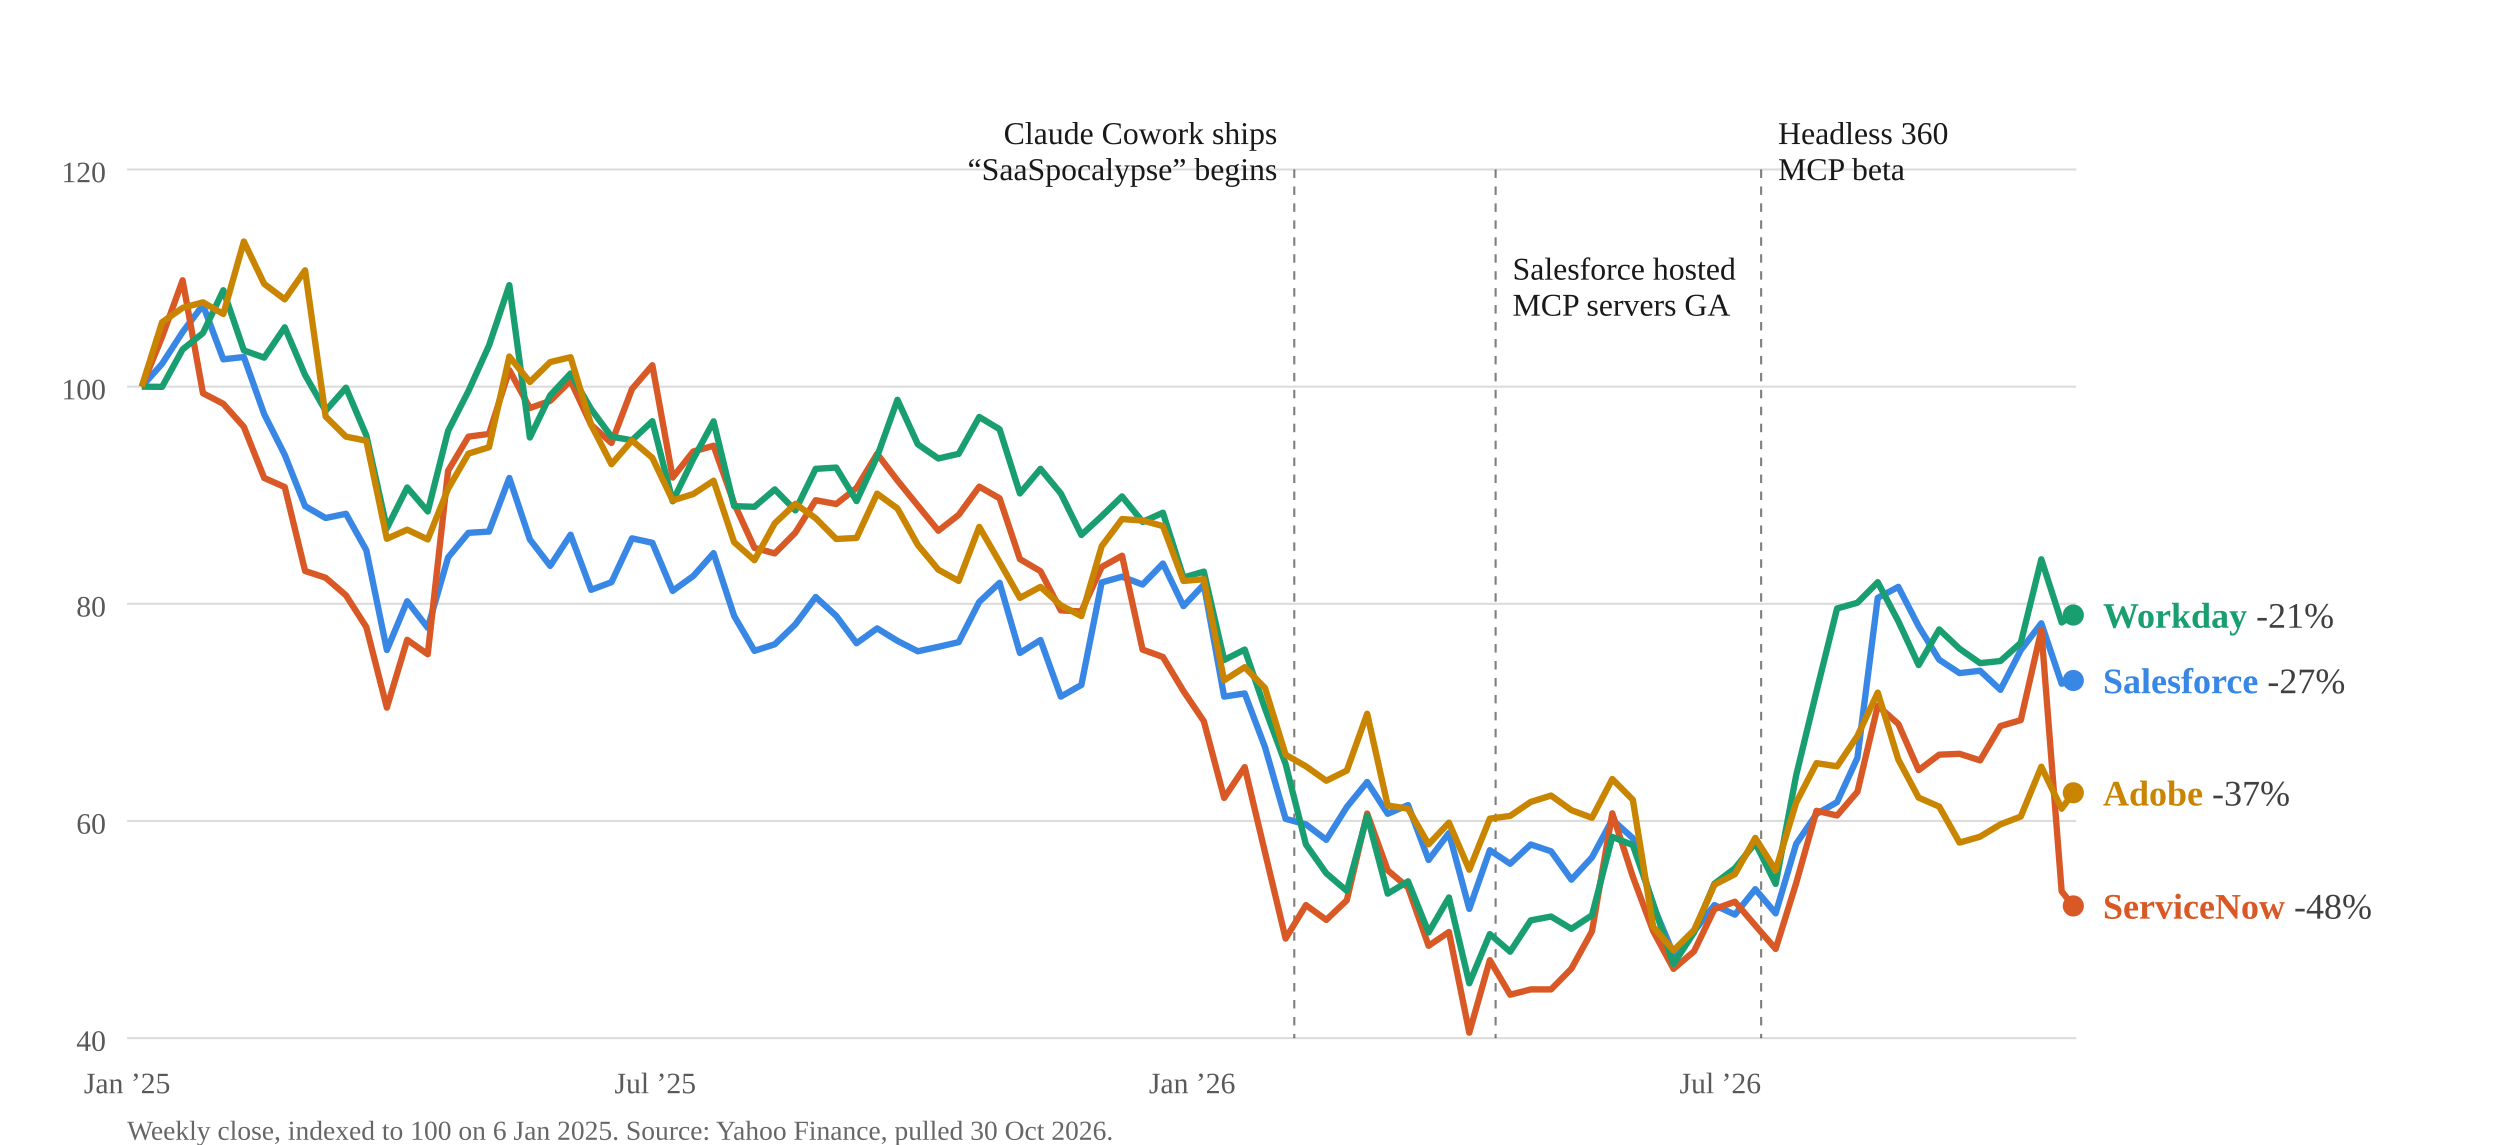
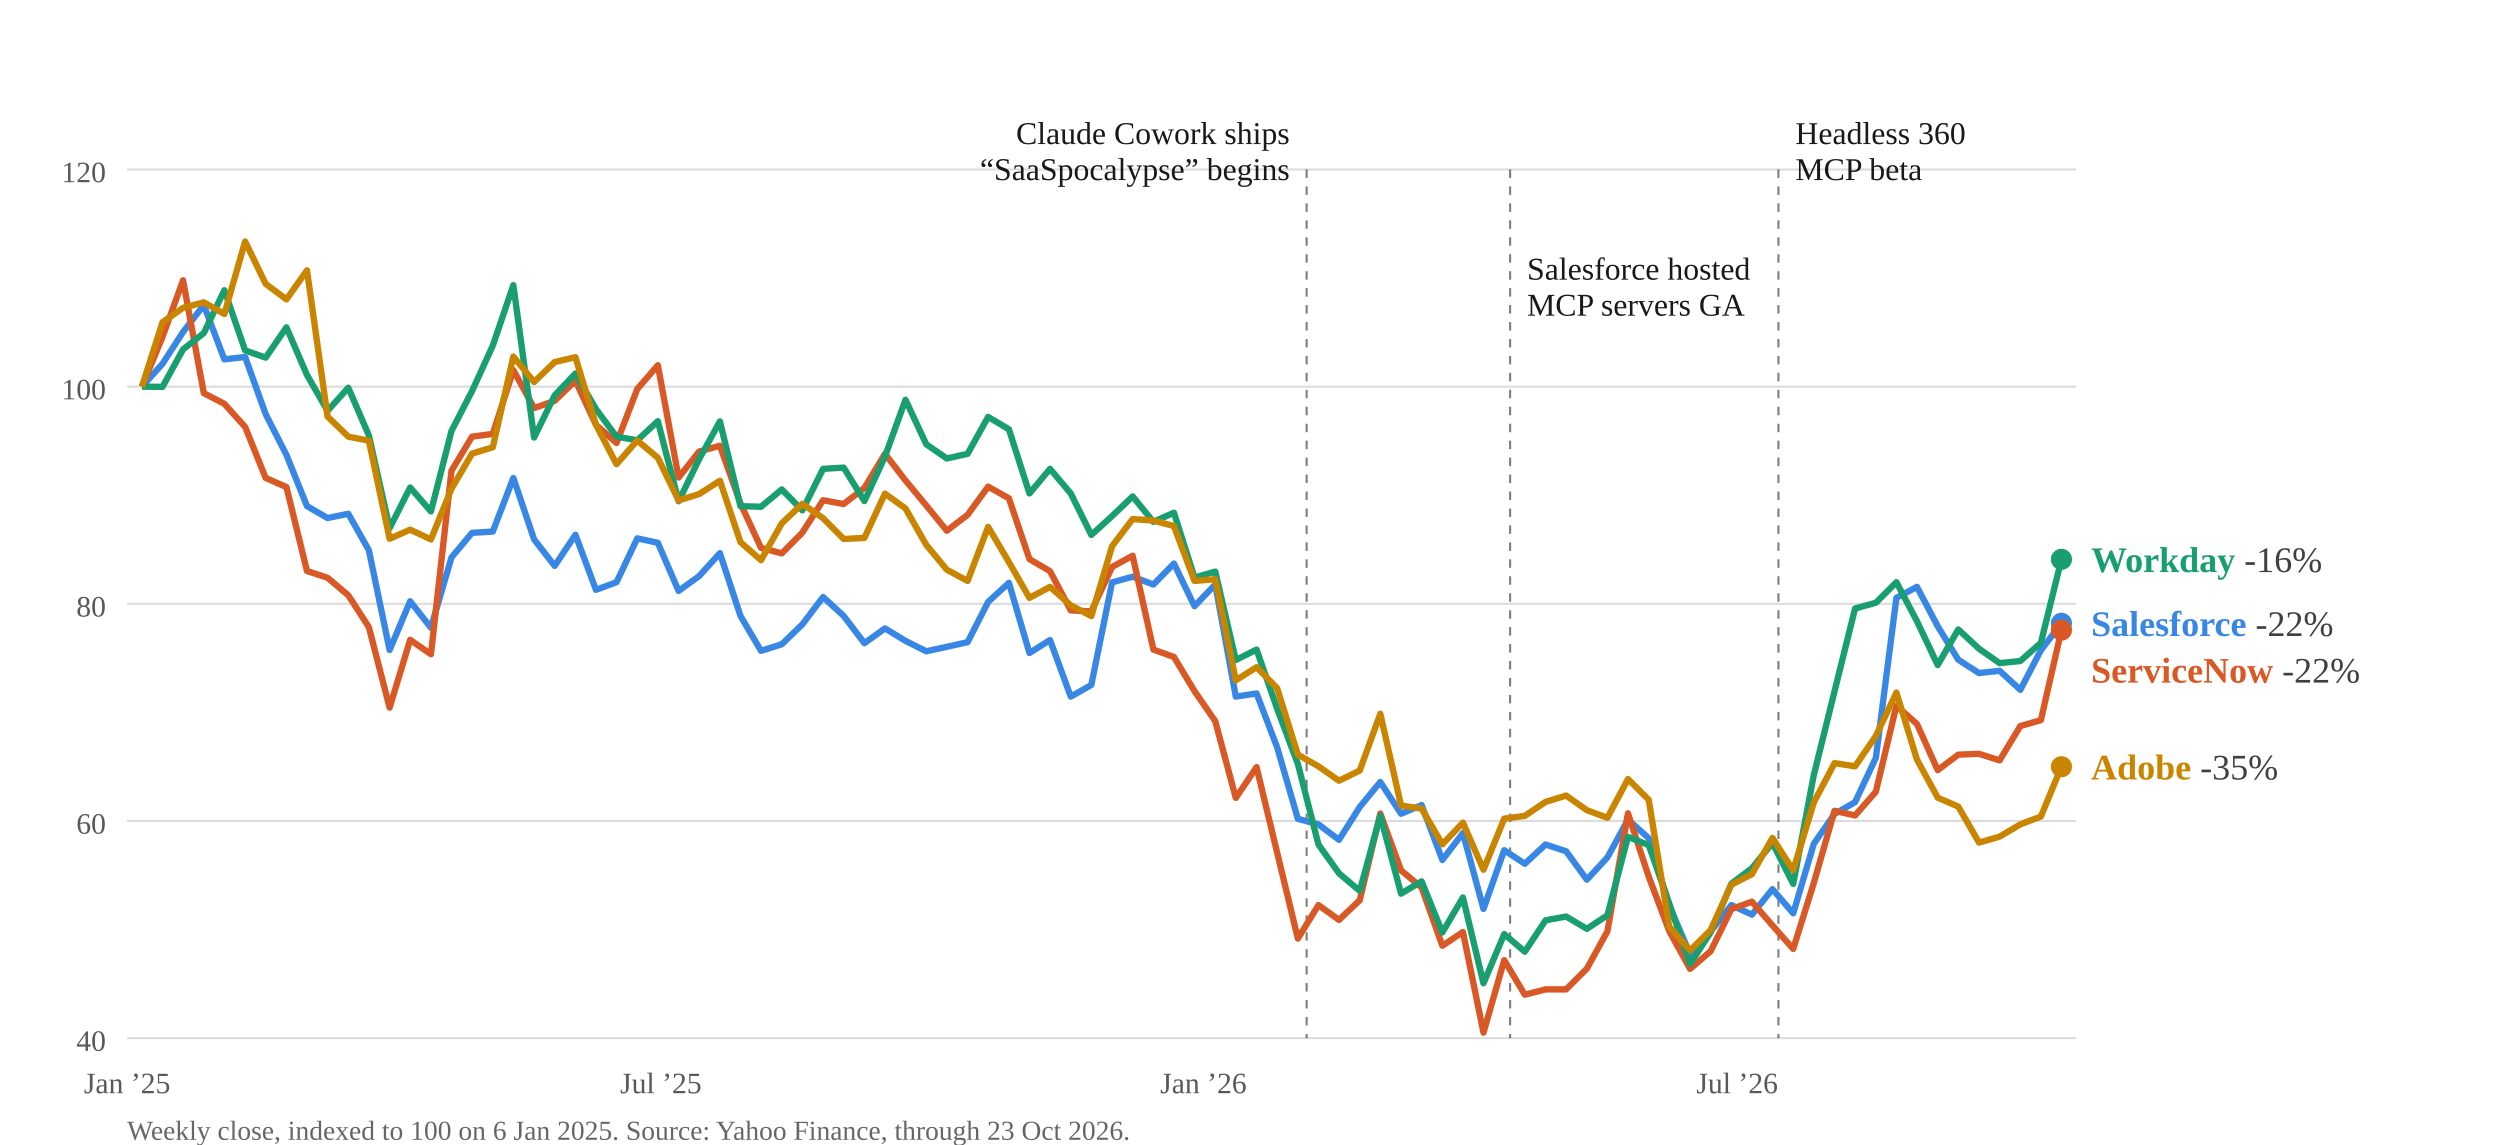
<svg xmlns="http://www.w3.org/2000/svg" viewBox="0 0 1180 540" font-size="17">
  <style>text{fill:currentColor}.grid{stroke:currentColor;stroke-opacity:.14}.ev{stroke:currentColor;stroke-opacity:.5;stroke-dasharray:4 4}.ann{font-size:15px;fill-opacity:.9}</style>
  <line class="grid" x1="60" x2="980" y1="490.0" y2="490.0" />
  <text x="50" y="496.0" text-anchor="end" fill-opacity=".65" font-size="14">40</text>
  <line class="grid" x1="60" x2="980" y1="387.5" y2="387.5" />
  <text x="50" y="393.5" text-anchor="end" fill-opacity=".65" font-size="14">60</text>
  <line class="grid" x1="60" x2="980" y1="285.0" y2="285.0" />
  <text x="50" y="291.0" text-anchor="end" fill-opacity=".65" font-size="14">80</text>
  <line class="grid" x1="60" x2="980" y1="182.5" y2="182.5" />
  <text x="50" y="188.5" text-anchor="end" fill-opacity=".65" font-size="14">100</text>
  <line class="grid" x1="60" x2="980" y1="80.0" y2="80.0" />
  <text x="50" y="86.0" text-anchor="end" fill-opacity=".65" font-size="14">120</text>
  <text x="60.0" y="516" text-anchor="middle" fill-opacity=".65" font-size="14">Jan ’25</text>
-   <text x="309.281" y="516" text-anchor="middle" fill-opacity=".65" font-size="14">Jul ’25</text>
-   <text x="562.695" y="516" text-anchor="middle" fill-opacity=".65" font-size="14">Jan ’26</text>
-   <text x="811.976" y="516" text-anchor="middle" fill-opacity=".65" font-size="14">Jul ’26</text>
-   <line class="ev" x1="610.898" x2="610.898" y1="80" y2="490" />
-   <text class="ann" text-anchor="end" x="602.898" y="68">Claude Cowork ships</text>
-   <text class="ann" text-anchor="end" x="602.898" y="85">“SaaSpocalypse” begins</text>
-   <line class="ev" x1="705.928" x2="705.928" y1="80" y2="490" />
-   <text class="ann" text-anchor="start" x="713.928" y="132">Salesforce hosted</text>
-   <text class="ann" text-anchor="start" x="713.928" y="149">MCP servers GA</text>
-   <line class="ev" x1="831.257" x2="831.257" y1="80" y2="490" />
-   <text class="ann" text-anchor="start" x="839.257" y="68">Headless 360</text>
-   <text class="ann" text-anchor="start" x="839.257" y="85">MCP beta</text>
-   <path fill="none" stroke="#3987e5" stroke-width="3" stroke-linejoin="round" d="M66.9 182.5 L76.5 171.7 L86.2 156.7 L95.8 144.0 L105.4 169.6 L115.1 168.5 L124.7 195.5 L134.4 214.7 L144.0 238.9 L153.7 244.5 L163.3 242.5 L172.9 259.7 L182.6 306.8 L192.2 283.8 L201.9 296.3 L211.5 263.1 L221.1 251.5 L230.8 250.9 L240.4 225.6 L250.1 254.6 L259.7 267.1 L269.3 252.4 L279.0 278.4 L288.6 274.8 L298.3 254.1 L307.9 256.2 L317.5 278.9 L327.2 271.9 L336.8 261.1 L346.5 290.7 L356.1 307.2 L365.7 304.1 L375.4 294.7 L385.0 281.8 L394.7 290.7 L404.3 303.6 L414.0 296.6 L423.6 302.5 L433.2 307.4 L442.9 305.3 L452.5 303.1 L462.2 284.1 L471.8 275.1 L481.4 308.2 L491.1 302.1 L500.7 328.8 L510.4 323.3 L520.0 274.9 L529.6 272.2 L539.3 275.9 L548.9 266.0 L558.6 286.1 L568.2 275.9 L577.8 328.8 L587.5 327.3 L597.1 352.7 L606.8 386.5 L616.4 389.1 L626.0 396.4 L635.7 380.9 L645.3 369.1 L655.0 384.1 L664.6 380.0 L674.3 405.9 L683.9 393.2 L693.5 429.0 L703.2 401.3 L712.8 407.7 L722.5 398.6 L732.1 401.8 L741.7 415.2 L751.4 404.7 L761.0 386.9 L770.7 395.6 L780.3 427.5 L789.9 450.3 L799.6 439.6 L809.2 427.2 L818.9 431.7 L828.5 419.7 L838.1 431.1 L847.8 398.3 L857.4 384.2 L867.1 378.6 L876.7 357.7 L886.3 282.2 L896.0 277.0 L905.6 295.6 L915.3 311.4 L924.9 317.7 L934.6 316.6 L944.2 325.6 L953.8 306.9 L963.5 294.2 L973.1 322.7 L978.6 321.2" />
-   <path fill="none" stroke="#d95926" stroke-width="3" stroke-linejoin="round" d="M66.9 182.5 L76.5 159.0 L86.2 132.3 L95.8 185.6 L105.4 190.6 L115.1 201.5 L124.7 225.6 L134.4 229.9 L144.0 269.5 L153.7 272.7 L163.3 281.0 L172.9 296.0 L182.6 334.0 L192.2 302.0 L201.9 308.8 L211.5 222.2 L221.1 206.1 L230.8 204.8 L240.4 174.7 L250.1 192.6 L259.7 189.2 L269.3 179.7 L279.0 200.5 L288.6 209.1 L298.3 183.6 L307.9 172.4 L317.5 225.4 L327.2 213.1 L336.8 210.4 L346.5 237.6 L356.1 258.6 L365.7 261.2 L375.4 251.4 L385.0 236.1 L394.7 237.9 L404.3 230.3 L414.0 214.2 L423.6 226.8 L433.2 238.6 L442.9 250.5 L452.5 243.0 L462.2 229.7 L471.8 235.2 L481.4 263.9 L491.1 269.6 L500.7 288.1 L510.4 288.6 L520.0 267.6 L529.6 262.3 L539.3 306.6 L548.9 310.1 L558.6 326.2 L568.2 340.4 L577.8 376.6 L587.5 362.1 L597.1 402.4 L606.8 443.0 L616.4 427.2 L626.0 434.2 L635.7 424.9 L645.3 384.0 L655.0 410.8 L664.6 418.9 L674.3 446.4 L683.9 439.9 L693.5 487.4 L703.2 453.2 L712.8 469.5 L722.5 467.0 L732.1 467.0 L741.7 457.2 L751.4 439.6 L761.0 383.9 L770.7 413.8 L780.3 439.5 L789.9 457.3 L799.6 449.0 L809.2 429.1 L818.9 425.6 L828.5 436.8 L838.1 447.9 L847.8 416.8 L857.4 382.7 L867.1 384.9 L876.7 373.7 L886.3 333.1 L896.0 341.7 L905.6 363.5 L915.3 356.2 L924.9 355.8 L934.6 358.9 L944.2 342.7 L953.8 339.9 L963.5 297.4 L973.1 420.7 L978.6 427.6" />
-   <path fill="none" stroke="#199e70" stroke-width="3" stroke-linejoin="round" d="M66.9 182.5 L76.5 182.6 L86.2 164.9 L95.8 157.2 L105.4 137.0 L115.1 165.4 L124.7 168.8 L134.4 154.5 L144.0 177.0 L153.7 193.9 L163.3 183.0 L172.9 205.5 L182.6 249.3 L192.2 230.1 L201.9 241.4 L211.5 203.4 L221.1 184.6 L230.8 163.1 L240.4 134.6 L250.1 206.5 L259.7 186.6 L269.3 176.3 L279.0 193.1 L288.6 206.1 L298.3 207.8 L307.9 198.8 L317.5 236.6 L327.2 216.7 L336.8 198.9 L346.5 238.9 L356.1 239.2 L365.7 231.0 L375.4 240.9 L385.0 221.3 L394.7 220.7 L404.3 236.5 L414.0 215.5 L423.6 188.7 L433.2 209.7 L442.9 216.4 L452.5 214.2 L462.2 196.8 L471.8 202.6 L481.4 232.9 L491.1 221.3 L500.7 232.9 L510.4 252.5 L520.0 243.6 L529.6 234.3 L539.3 246.3 L548.9 242.0 L558.6 272.6 L568.2 269.8 L577.8 311.5 L587.5 306.6 L597.1 334.5 L606.8 360.6 L616.4 398.6 L626.0 412.2 L635.7 420.5 L645.3 385.0 L655.0 421.8 L664.6 416.0 L674.3 440.1 L683.9 423.6 L693.5 464.1 L703.2 440.9 L712.8 449.2 L722.5 434.4 L732.1 432.6 L741.7 438.4 L751.4 432.0 L761.0 395.0 L770.7 398.9 L780.3 426.5 L789.9 455.0 L799.6 440.1 L809.2 417.1 L818.9 409.8 L828.5 397.9 L838.1 417.2 L847.8 365.9 L857.4 326.3 L867.1 287.2 L876.7 284.5 L886.3 274.8 L896.0 293.2 L905.6 313.9 L915.3 297.1 L924.9 306.2 L934.6 313.0 L944.2 312.0 L953.8 303.4 L963.5 264.0 L973.1 293.8 L978.6 290.3" />
-   <path fill="none" stroke="#c98500" stroke-width="3" stroke-linejoin="round" d="M66.9 182.5 L76.5 152.1 L86.2 145.3 L95.8 142.7 L105.4 148.2 L115.1 114.0 L124.7 134.0 L134.4 141.3 L144.0 127.6 L153.7 196.6 L163.3 206.1 L172.9 208.0 L182.6 254.3 L192.2 250.0 L201.9 254.6 L211.5 230.7 L221.1 214.1 L230.8 211.1 L240.4 168.3 L250.1 180.3 L259.7 170.9 L269.3 168.6 L279.0 200.5 L288.6 219.1 L298.3 207.9 L307.9 216.1 L317.5 236.2 L327.2 233.2 L336.8 226.9 L346.5 255.9 L356.1 264.4 L365.7 247.0 L375.4 237.8 L385.0 244.6 L394.7 254.4 L404.3 253.9 L414.0 233.0 L423.6 240.0 L433.2 257.2 L442.9 268.9 L452.5 274.2 L462.2 248.7 L471.8 265.3 L481.4 282.2 L491.1 277.0 L500.7 285.7 L510.4 290.8 L520.0 257.8 L529.6 245.0 L539.3 245.7 L548.9 248.3 L558.6 274.2 L568.2 273.4 L577.8 321.1 L587.5 314.9 L597.1 324.8 L606.8 356.2 L616.4 361.7 L626.0 368.5 L635.7 363.7 L645.3 336.9 L655.0 380.2 L664.6 381.7 L674.3 398.5 L683.9 388.3 L693.5 410.5 L703.2 386.4 L712.8 385.1 L722.5 378.5 L732.1 375.5 L741.7 382.4 L751.4 386.0 L761.0 367.7 L770.7 377.5 L780.3 437.4 L789.9 448.6 L799.6 439.0 L809.2 417.6 L818.9 412.6 L828.5 395.5 L838.1 410.8 L847.8 378.8 L857.4 360.2 L867.1 361.7 L876.7 347.4 L886.3 326.9 L896.0 358.5 L905.6 376.5 L915.3 380.7 L924.9 397.7 L934.6 394.9 L944.2 389.1 L953.8 385.4 L963.5 361.9 L973.1 381.7 L978.6 374.2" />
-   <circle cx="978.6" cy="290.3" r="5" fill="#199e70" />
-   <text x="992.6" y="296.3" font-size="17">
+   <text x="311.921" y="516" text-anchor="middle" fill-opacity=".65" font-size="14">Jul ’25</text>
+   <text x="568.018" y="516" text-anchor="middle" fill-opacity=".65" font-size="14">Jan ’26</text>
+   <text x="819.939" y="516" text-anchor="middle" fill-opacity=".65" font-size="14">Jul ’26</text>
+   <line class="ev" x1="616.732" x2="616.732" y1="80" y2="490" />
+   <text class="ann" text-anchor="end" x="608.732" y="68">Claude Cowork ships</text>
+   <text class="ann" text-anchor="end" x="608.732" y="85">“SaaSpocalypse” begins</text>
+   <line class="ev" x1="712.769" x2="712.769" y1="80" y2="490" />
+   <text class="ann" text-anchor="start" x="720.769" y="132">Salesforce hosted</text>
+   <text class="ann" text-anchor="start" x="720.769" y="149">MCP servers GA</text>
+   <line class="ev" x1="839.425" x2="839.425" y1="80" y2="490" />
+   <text class="ann" text-anchor="start" x="847.425" y="68">Headless 360</text>
+   <text class="ann" text-anchor="start" x="847.425" y="85">MCP beta</text>
+   <path fill="none" stroke="#3987e5" stroke-width="3" stroke-linejoin="round" d="M67.0 182.5 L76.7 171.7 L86.4 156.7 L96.2 144.0 L105.9 169.6 L115.7 168.5 L125.4 195.5 L135.2 214.7 L144.9 238.9 L154.6 244.5 L164.4 242.5 L174.1 259.7 L183.9 306.8 L193.6 283.8 L203.4 296.3 L213.1 263.1 L222.8 251.5 L232.6 250.9 L242.3 225.6 L252.1 254.6 L261.8 267.1 L271.6 252.4 L281.3 278.4 L291.0 274.8 L300.8 254.1 L310.5 256.2 L320.3 278.9 L330.0 271.9 L339.8 261.1 L349.5 290.7 L359.2 307.2 L369.0 304.1 L378.7 294.7 L388.5 281.8 L398.2 290.7 L408.0 303.6 L417.7 296.6 L427.4 302.5 L437.2 307.4 L446.9 305.3 L456.7 303.1 L466.4 284.1 L476.2 275.1 L485.9 308.2 L495.6 302.1 L505.4 328.8 L515.1 323.3 L524.9 274.9 L534.6 272.2 L544.4 275.9 L554.1 266.0 L563.8 286.1 L573.6 275.9 L583.3 328.8 L593.1 327.3 L602.8 352.7 L612.6 386.5 L622.3 389.1 L632.0 396.4 L641.8 380.9 L651.5 369.1 L661.3 384.1 L671.0 380.0 L680.8 405.9 L690.5 393.2 L700.2 429.0 L710.0 401.3 L719.7 407.7 L729.5 398.6 L739.2 401.8 L749.0 415.2 L758.7 404.7 L768.4 386.9 L778.2 395.6 L787.9 427.5 L797.7 450.3 L807.4 439.6 L817.2 427.2 L826.9 431.7 L836.6 419.7 L846.4 431.1 L856.1 398.3 L865.9 384.2 L875.6 378.6 L885.4 357.7 L895.1 282.2 L904.8 277.0 L914.6 295.6 L924.3 311.4 L934.1 317.7 L943.8 316.6 L953.6 325.6 L963.3 306.9 L973.0 294.2" />
+   <path fill="none" stroke="#d95926" stroke-width="3" stroke-linejoin="round" d="M67.0 182.5 L76.7 159.0 L86.4 132.3 L96.2 185.6 L105.9 190.6 L115.7 201.5 L125.4 225.6 L135.2 229.9 L144.9 269.5 L154.6 272.7 L164.4 281.0 L174.1 296.0 L183.9 334.0 L193.6 302.0 L203.4 308.8 L213.1 222.2 L222.8 206.1 L232.6 204.8 L242.3 174.7 L252.1 192.6 L261.8 189.2 L271.6 179.7 L281.3 200.5 L291.0 209.1 L300.8 183.6 L310.5 172.4 L320.3 225.4 L330.0 213.1 L339.8 210.4 L349.5 237.6 L359.2 258.6 L369.0 261.2 L378.7 251.4 L388.5 236.1 L398.2 237.9 L408.0 230.3 L417.7 214.2 L427.4 226.8 L437.2 238.6 L446.9 250.5 L456.7 243.0 L466.4 229.7 L476.2 235.2 L485.9 263.9 L495.6 269.6 L505.4 288.1 L515.1 288.6 L524.9 267.6 L534.6 262.3 L544.4 306.6 L554.1 310.1 L563.8 326.2 L573.6 340.4 L583.3 376.6 L593.1 362.1 L602.8 402.4 L612.6 443.0 L622.3 427.2 L632.0 434.2 L641.8 424.9 L651.5 384.0 L661.3 410.8 L671.0 418.9 L680.8 446.4 L690.5 439.9 L700.2 487.4 L710.0 453.2 L719.7 469.5 L729.5 467.0 L739.2 467.0 L749.0 457.2 L758.7 439.6 L768.4 383.9 L778.2 413.8 L787.9 439.5 L797.7 457.3 L807.4 449.0 L817.2 429.1 L826.9 425.6 L836.6 436.8 L846.4 447.9 L856.1 416.8 L865.9 382.7 L875.6 384.9 L885.4 373.7 L895.1 333.1 L904.8 341.7 L914.6 363.5 L924.3 356.2 L934.1 355.8 L943.8 358.9 L953.6 342.7 L963.3 339.9 L973.0 297.4" />
+   <path fill="none" stroke="#199e70" stroke-width="3" stroke-linejoin="round" d="M67.0 182.5 L76.7 182.6 L86.4 164.9 L96.2 157.2 L105.9 137.0 L115.7 165.4 L125.4 168.8 L135.2 154.5 L144.9 177.0 L154.6 193.9 L164.4 183.0 L174.1 205.5 L183.9 249.3 L193.6 230.1 L203.4 241.4 L213.1 203.4 L222.8 184.6 L232.6 163.1 L242.3 134.6 L252.1 206.5 L261.8 186.6 L271.6 176.3 L281.3 193.1 L291.0 206.1 L300.8 207.8 L310.5 198.8 L320.3 236.6 L330.0 216.7 L339.8 198.9 L349.5 238.9 L359.2 239.2 L369.0 231.0 L378.7 240.9 L388.5 221.3 L398.2 220.7 L408.0 236.5 L417.7 215.5 L427.4 188.7 L437.2 209.7 L446.9 216.4 L456.7 214.2 L466.4 196.8 L476.2 202.6 L485.9 232.9 L495.6 221.3 L505.4 232.9 L515.1 252.5 L524.9 243.6 L534.6 234.3 L544.4 246.3 L554.1 242.0 L563.8 272.6 L573.6 269.8 L583.3 311.5 L593.1 306.6 L602.8 334.5 L612.6 360.6 L622.3 398.6 L632.0 412.2 L641.8 420.5 L651.5 385.0 L661.3 421.8 L671.0 416.0 L680.8 440.1 L690.5 423.6 L700.2 464.1 L710.0 440.9 L719.7 449.2 L729.5 434.4 L739.2 432.6 L749.0 438.4 L758.7 432.0 L768.4 395.0 L778.2 398.9 L787.9 426.5 L797.7 455.0 L807.4 440.1 L817.2 417.1 L826.9 409.8 L836.6 397.9 L846.4 417.2 L856.1 365.9 L865.9 326.3 L875.6 287.2 L885.4 284.5 L895.1 274.8 L904.8 293.2 L914.6 313.9 L924.3 297.1 L934.1 306.2 L943.8 313.0 L953.6 312.0 L963.3 303.4 L973.0 264.0" />
+   <path fill="none" stroke="#c98500" stroke-width="3" stroke-linejoin="round" d="M67.0 182.5 L76.7 152.1 L86.4 145.3 L96.2 142.7 L105.9 148.2 L115.7 114.0 L125.4 134.0 L135.2 141.3 L144.9 127.6 L154.6 196.6 L164.4 206.1 L174.1 208.0 L183.9 254.3 L193.6 250.0 L203.4 254.6 L213.1 230.7 L222.8 214.1 L232.6 211.1 L242.3 168.3 L252.1 180.3 L261.8 170.9 L271.6 168.6 L281.3 200.5 L291.0 219.1 L300.8 207.9 L310.5 216.1 L320.3 236.2 L330.0 233.2 L339.8 226.9 L349.5 255.9 L359.2 264.4 L369.0 247.0 L378.7 237.8 L388.5 244.6 L398.2 254.4 L408.0 253.9 L417.7 233.0 L427.4 240.0 L437.2 257.2 L446.9 268.9 L456.7 274.2 L466.4 248.7 L476.2 265.3 L485.9 282.2 L495.6 277.0 L505.4 285.7 L515.1 290.8 L524.9 257.8 L534.6 245.0 L544.4 245.7 L554.1 248.3 L563.8 274.2 L573.6 273.4 L583.3 321.1 L593.1 314.9 L602.8 324.8 L612.6 356.2 L622.3 361.7 L632.0 368.5 L641.8 363.7 L651.5 336.9 L661.3 380.2 L671.0 381.7 L680.8 398.5 L690.5 388.3 L700.2 410.5 L710.0 386.4 L719.7 385.1 L729.5 378.5 L739.2 375.5 L749.0 382.4 L758.7 386.0 L768.4 367.7 L778.2 377.5 L787.9 437.4 L797.7 448.6 L807.4 439.0 L817.2 417.6 L826.9 412.6 L836.6 395.5 L846.4 410.8 L856.1 378.8 L865.9 360.2 L875.6 361.7 L885.4 347.4 L895.1 326.9 L904.8 358.5 L914.6 376.5 L924.3 380.7 L934.1 397.7 L943.8 394.9 L953.6 389.1 L963.3 385.4 L973.0 361.9" />
+   <circle cx="973.0" cy="264.0" r="5" fill="#199e70" />
+   <text x="987.0" y="270.0" font-size="17">
    <tspan fill="#199e70" font-weight="600">Workday</tspan>
-     <tspan fill-opacity=".75">-21%</tspan>
+     <tspan fill-opacity=".75">-16%</tspan>
  </text>
-   <circle cx="978.6" cy="321.2" r="5" fill="#3987e5" />
-   <text x="992.6" y="327.2" font-size="17">
+   <circle cx="973.0" cy="294.2" r="5" fill="#3987e5" />
+   <text x="987.0" y="300.2" font-size="17">
    <tspan fill="#3987e5" font-weight="600">Salesforce</tspan>
-     <tspan fill-opacity=".75">-27%</tspan>
+     <tspan fill-opacity=".75">-22%</tspan>
  </text>
-   <circle cx="978.6" cy="374.2" r="5" fill="#c98500" />
-   <text x="992.6" y="380.2" font-size="17">
+   <circle cx="973.0" cy="297.4" r="5" fill="#d95926" />
+   <text x="987.0" y="322.2" font-size="17">
+     <tspan fill="#d95926" font-weight="600">ServiceNow</tspan>
+     <tspan fill-opacity=".75">-22%</tspan>
+   </text>
+   <circle cx="973.0" cy="361.9" r="5" fill="#c98500" />
+   <text x="987.0" y="367.9" font-size="17">
    <tspan fill="#c98500" font-weight="600">Adobe</tspan>
-     <tspan fill-opacity=".75">-37%</tspan>
+     <tspan fill-opacity=".75">-35%</tspan>
  </text>
-   <circle cx="978.6" cy="427.6" r="5" fill="#d95926" />
-   <text x="992.6" y="433.6" font-size="17">
-     <tspan fill="#d95926" font-weight="600">ServiceNow</tspan>
-     <tspan fill-opacity=".75">-48%</tspan>
-   </text>
-   <text x="60" y="538" font-size="13" fill-opacity=".6">Weekly close, indexed to 100 on 6 Jan 2025. Source: Yahoo Finance, pulled 30 Oct 2026.</text>
+   <text x="60" y="538" font-size="13" fill-opacity=".6">Weekly close, indexed to 100 on 6 Jan 2025. Source: Yahoo Finance, through 23 Oct 2026.</text>
</svg>
